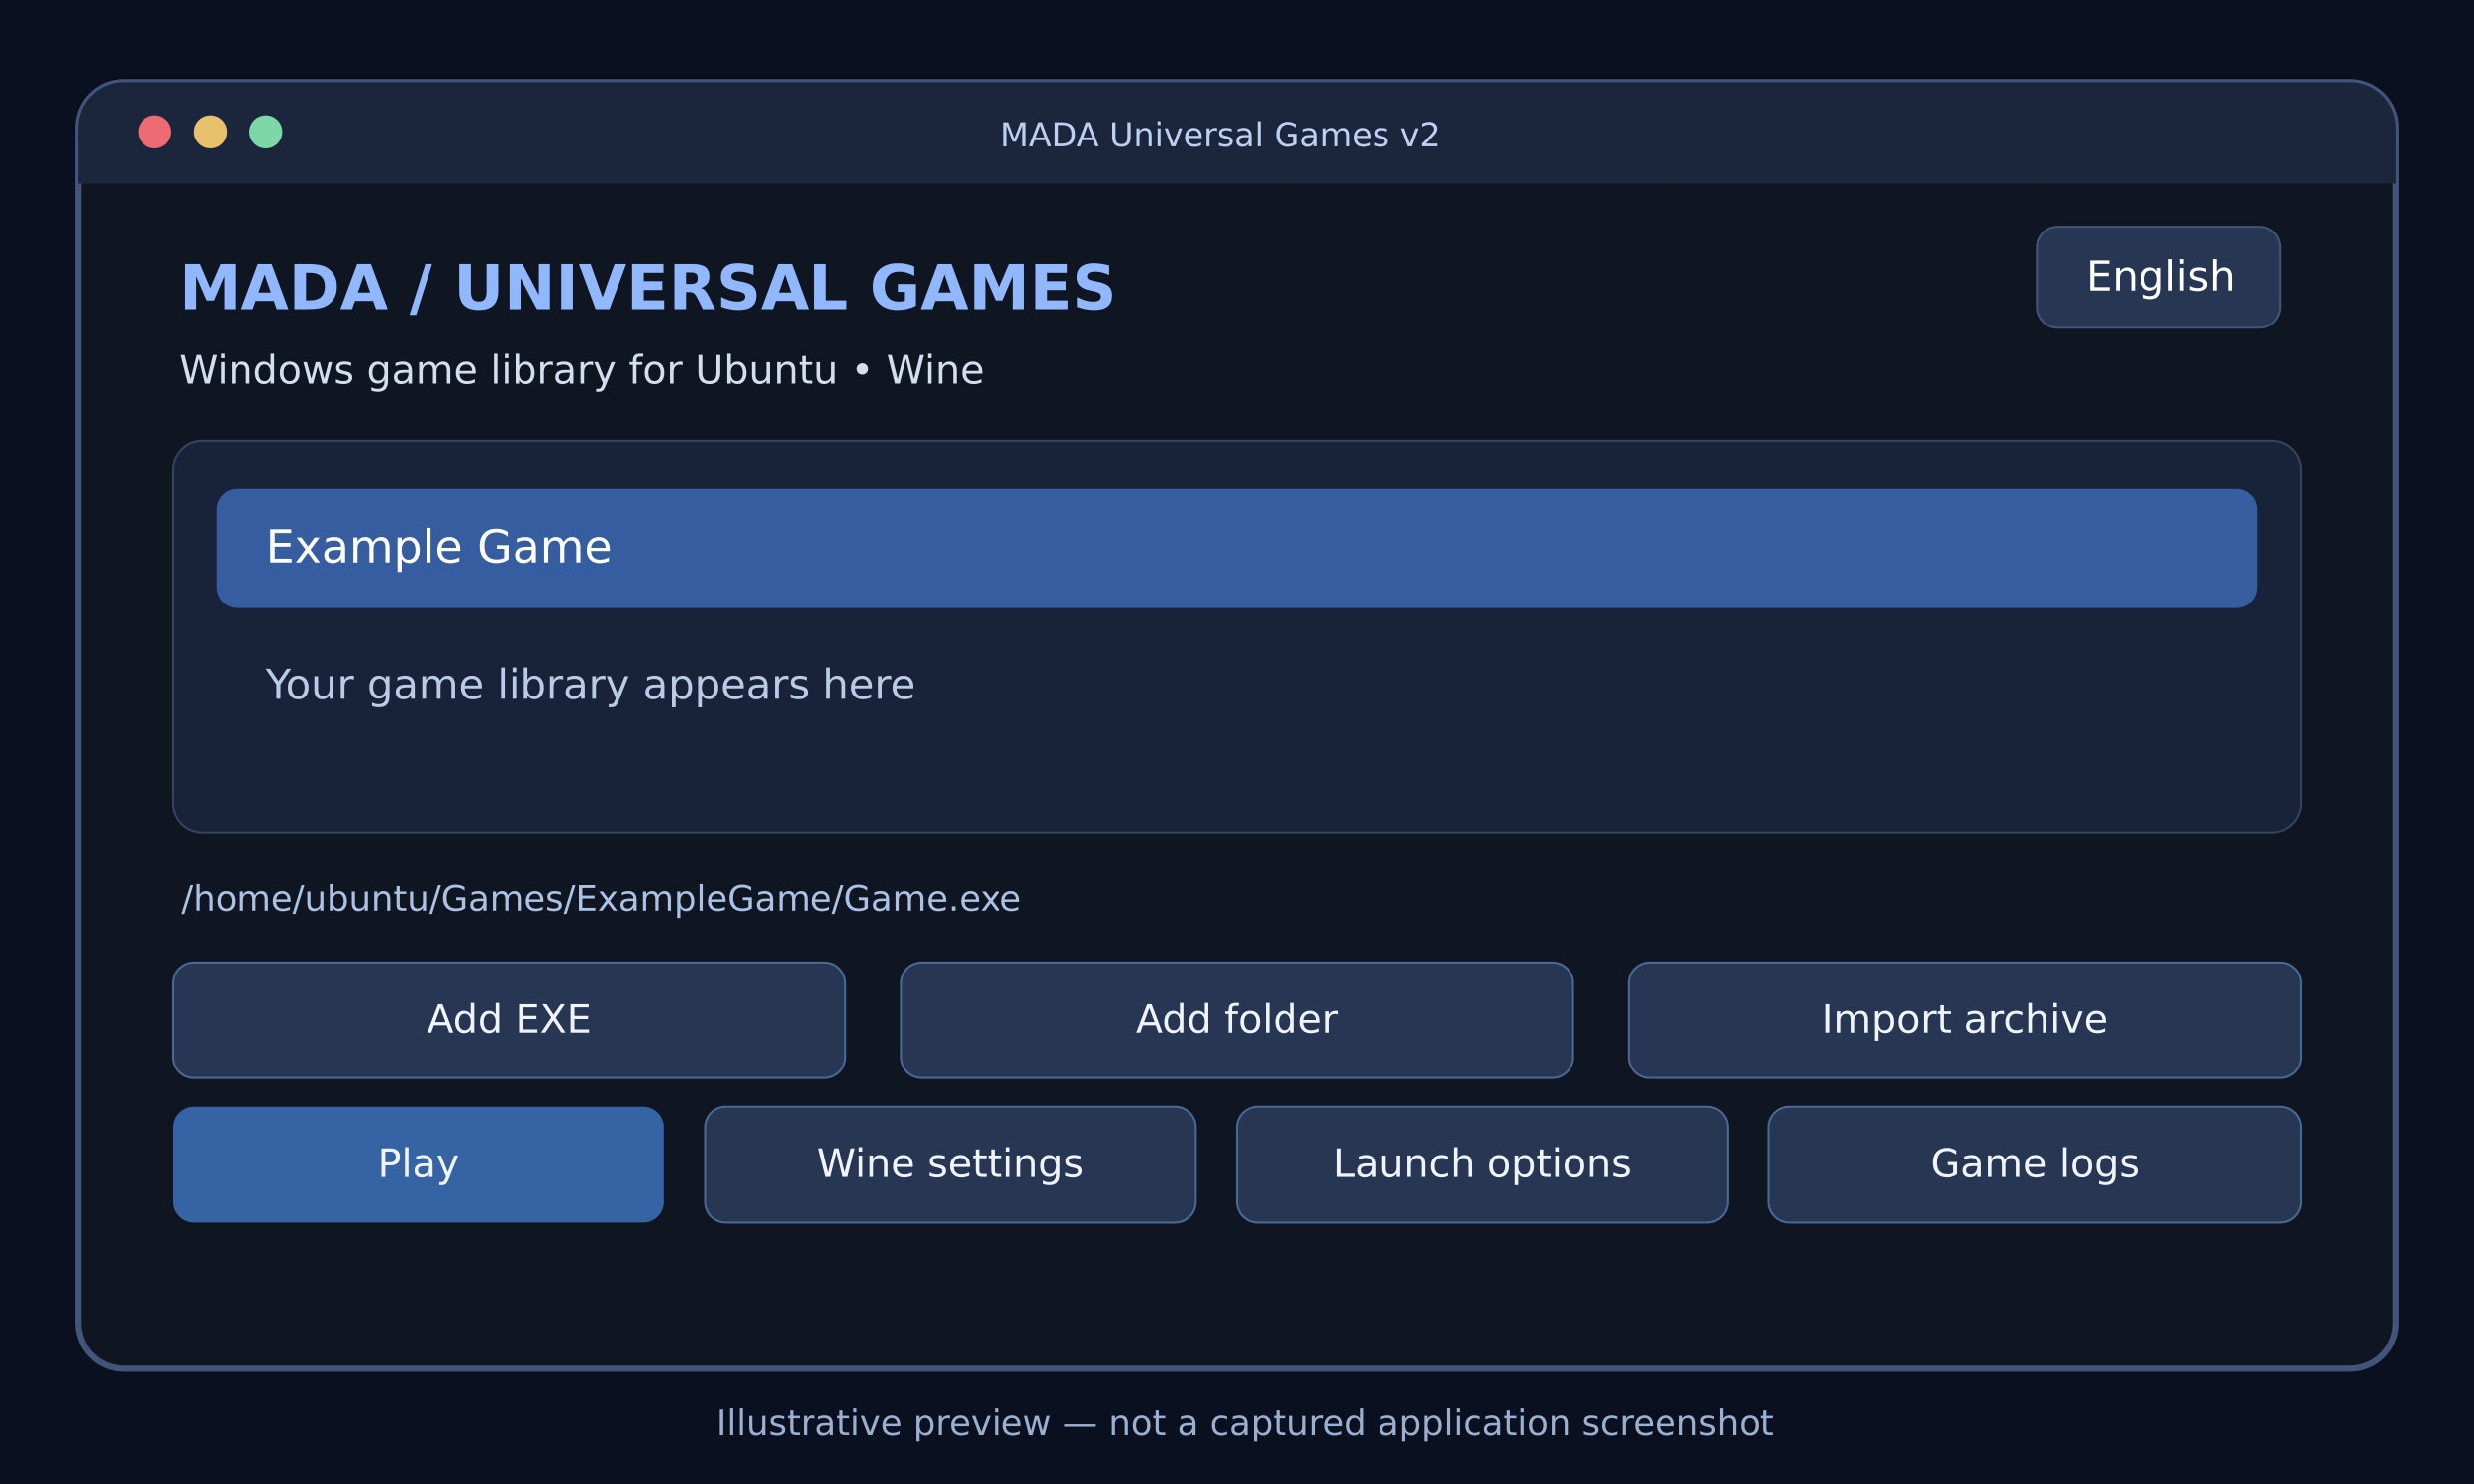
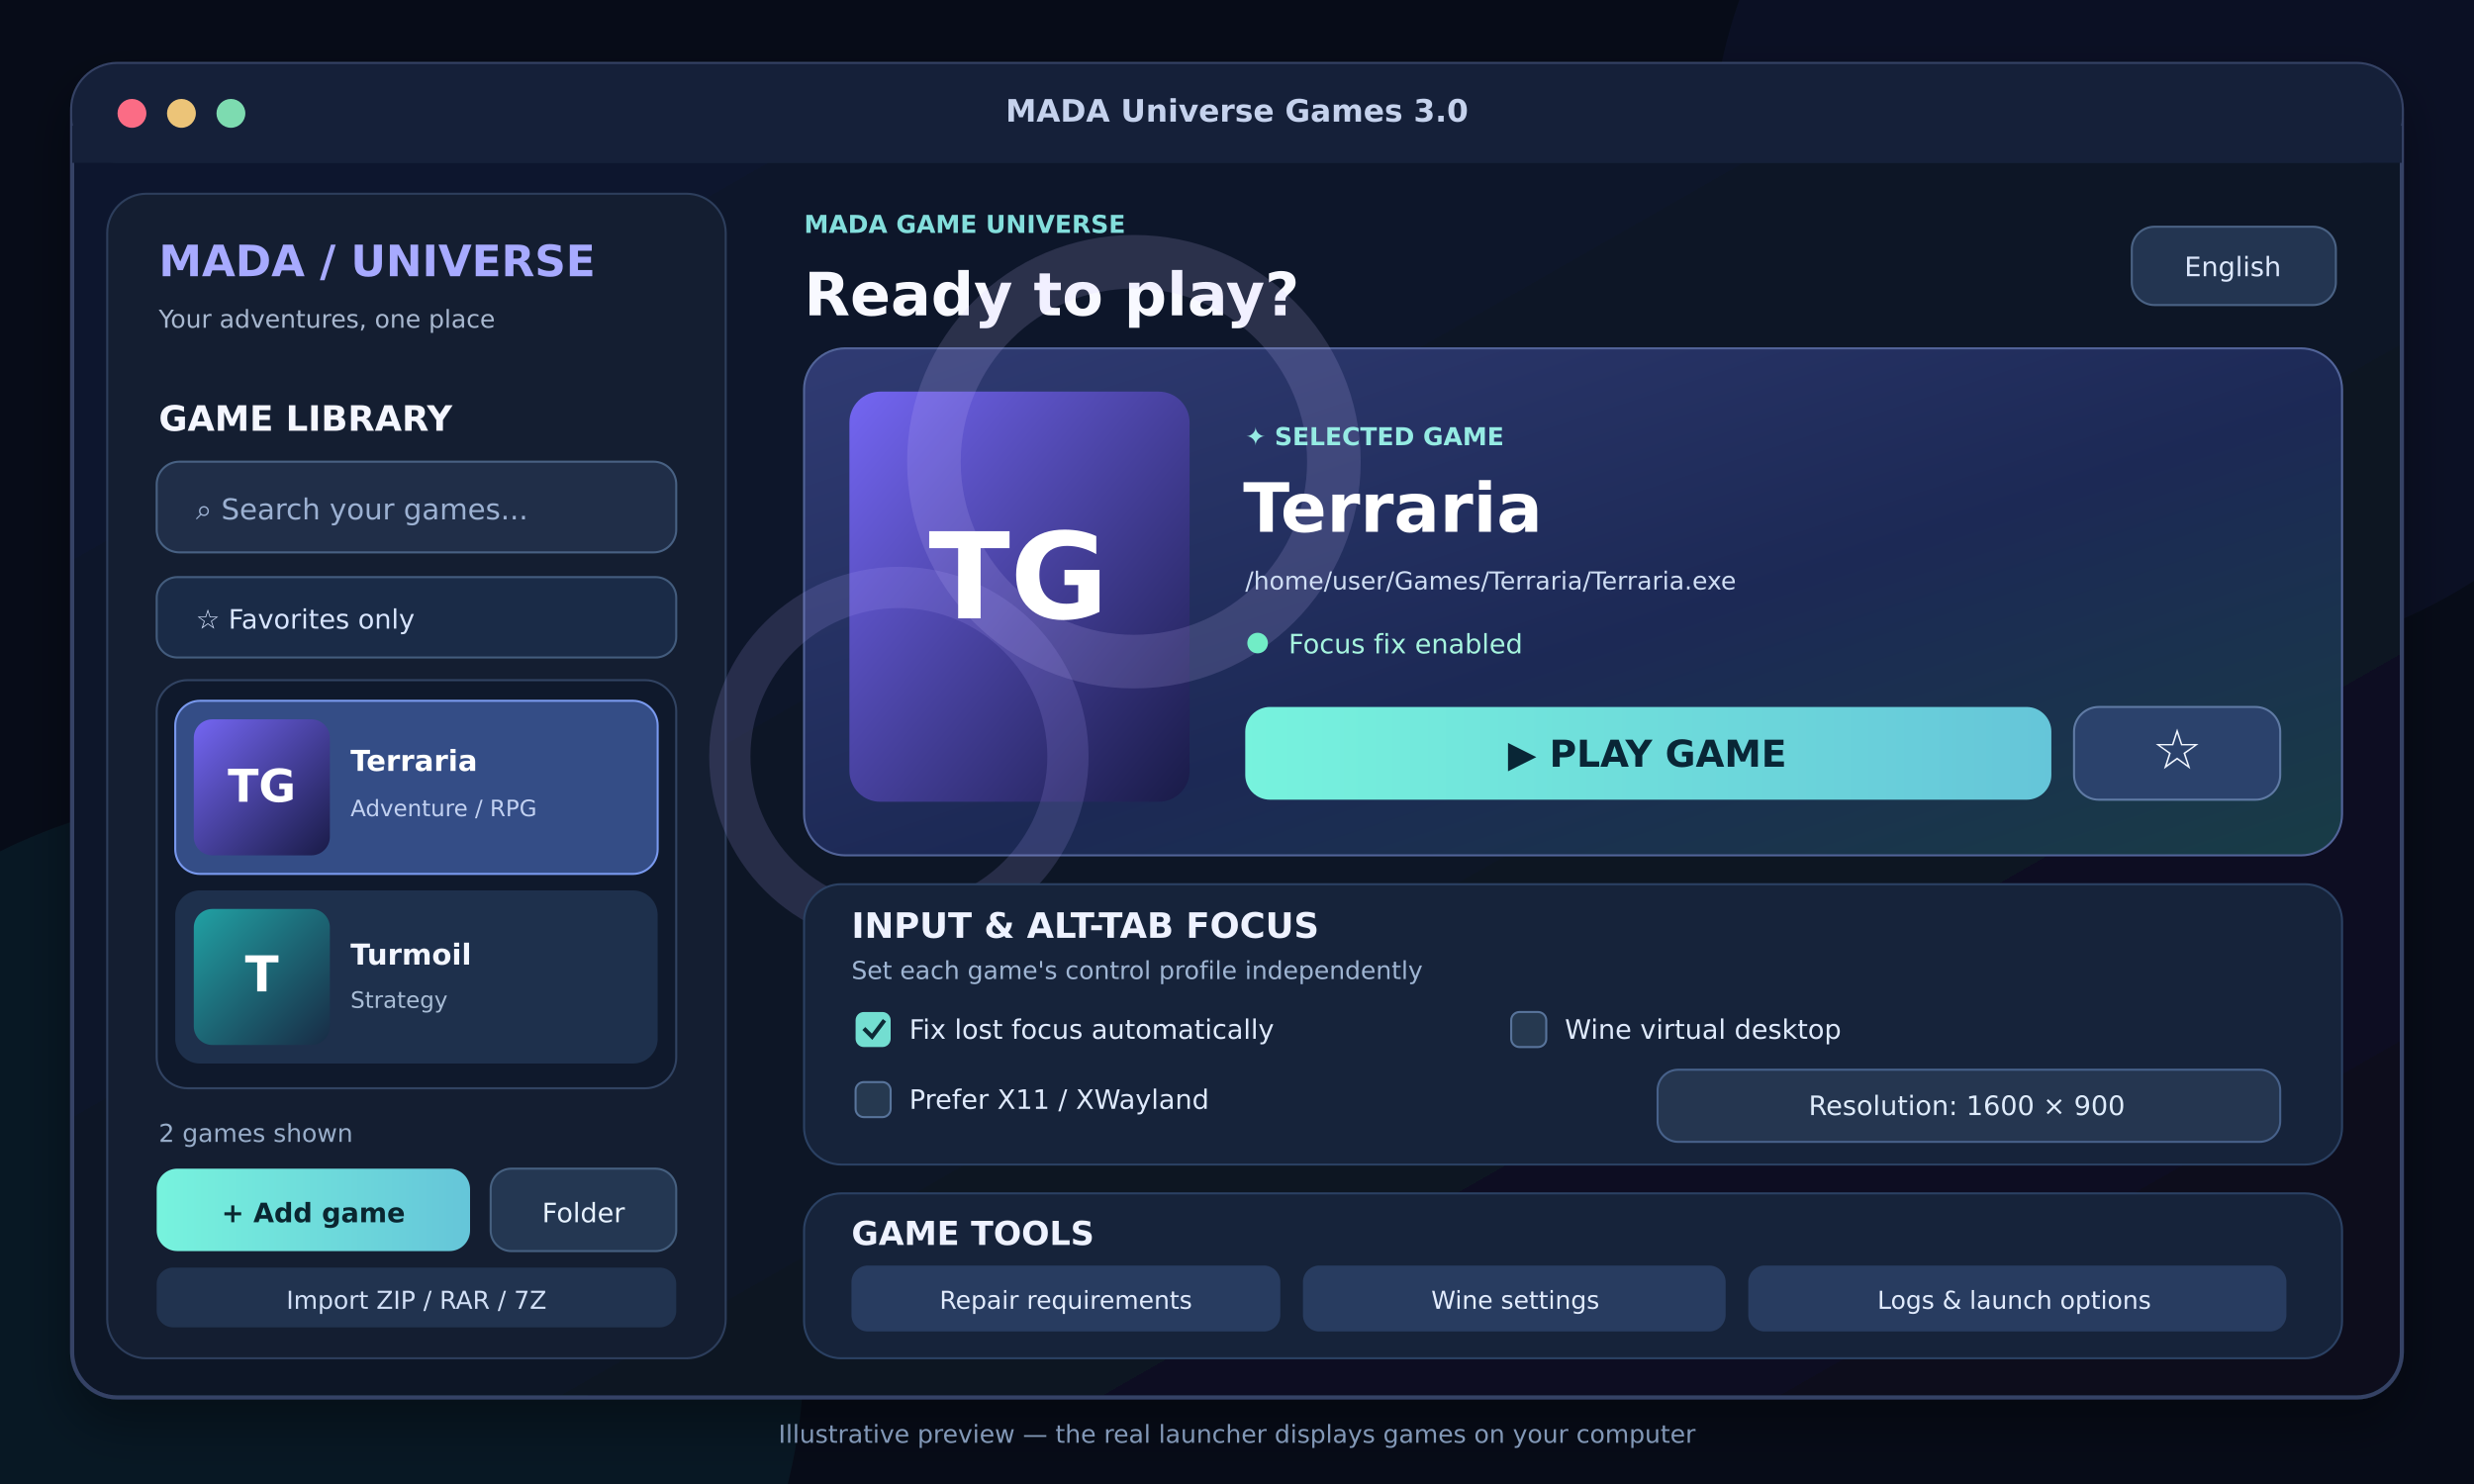
- <svg xmlns="http://www.w3.org/2000/svg" viewBox="0 0 1200 720" role="img" aria-labelledby="t d">
-   <rect width="1200" height="720" fill="#0b1020" />
-   <rect x="38" y="40" width="1124" height="624" rx="22" fill="#101522" stroke="#415479" stroke-width="3" />
-   <rect x="38" y="40" width="1124" height="48" rx="22" fill="#1b263c" />
-   <rect x="38" y="66" width="1124" height="23" fill="#1b263c" />
-   <circle cx="75" cy="64" r="8" fill="#ee6b74" />
-   <circle cx="102" cy="64" r="8" fill="#e9c16d" />
-   <circle cx="129" cy="64" r="8" fill="#7dd7a7" />
-   <text x="592" y="71" font-family="DejaVu Sans,Arial" font-size="16" text-anchor="middle" fill="#bcd0f1">MADA Universal Games v2</text>
-   <text x="87" y="150" font-family="DejaVu Sans,Arial" font-size="30" font-weight="700" fill="#91b7ff">MADA / UNIVERSAL GAMES</text>
-   <rect x="988" y="110" width="118" height="49" rx="10" fill="#263653" stroke="#425478" />
-   <text x="1048" y="141" text-anchor="middle" font-family="DejaVu Sans,Arial" font-size="20" fill="#fff">English</text>
-   <text x="87" y="186" font-family="DejaVu Sans,Arial" font-size="19" fill="#d3deef">Windows game library for Ubuntu • Wine</text>
-   <rect x="84" y="214" width="1032" height="190" rx="14" fill="#182238" stroke="#34435e" />
-   <rect x="105" y="237" width="990" height="58" rx="10" fill="#355d9f" />
-   <text x="129" y="273" font-family="DejaVu Sans,Arial" font-size="22" fill="#fff">Example Game</text>
-   <text x="129" y="339" font-family="DejaVu Sans,Arial" font-size="20" fill="#b8cce6">Your game library appears here</text>
-   <text x="88" y="442" font-family="DejaVu Sans,Arial" font-size="17" fill="#abc2e4">/home/ubuntu/Games/ExampleGame/Game.exe</text>
-   <g font-family="DejaVu Sans,Arial" font-size="19" fill="#eff4ff" text-anchor="middle">
-     <rect x="84" y="467" width="326" height="56" rx="10" fill="#263653" stroke="#496895" />
-     <text x="247" y="501">Add EXE</text>
-     <rect x="437" y="467" width="326" height="56" rx="10" fill="#263653" stroke="#496895" />
-     <text x="600" y="501">Add folder</text>
-     <rect x="790" y="467" width="326" height="56" rx="10" fill="#263653" stroke="#496895" />
-     <text x="953" y="501">Import archive</text>
-     <rect x="84" y="537" width="238" height="56" rx="10" fill="#3563a4" />
-     <text x="203" y="571">Play</text>
-     <rect x="342" y="537" width="238" height="56" rx="10" fill="#263653" stroke="#496895" />
-     <text x="461" y="571">Wine settings</text>
-     <rect x="600" y="537" width="238" height="56" rx="10" fill="#263653" stroke="#496895" />
-     <text x="719" y="571">Launch options</text>
-     <rect x="858" y="537" width="258" height="56" rx="10" fill="#263653" stroke="#496895" />
-     <text x="987" y="571">Game logs</text>
+ <svg xmlns="http://www.w3.org/2000/svg" viewBox="0 0 1200 720" role="img" aria-labelledby="title desc">
+   <defs>
+     <linearGradient id="window" x1="0" x2="1" y1="0" y2="1">
+       <stop stop-color="#0f1830" />
+       <stop offset="1" stop-color="#090f1d" />
+     </linearGradient>
+     <linearGradient id="hero" x1="0" x2="1" y1="0" y2="1">
+       <stop stop-color="#303b73" />
+       <stop offset="0.55" stop-color="#1c2955" />
+       <stop offset="1" stop-color="#183c46" />
+     </linearGradient>
+     <linearGradient id="art1" x1="0" x2="1" y1="0" y2="1">
+       <stop stop-color="#7466f3" />
+       <stop offset="1" stop-color="#191b47" />
+     </linearGradient>
+     <linearGradient id="art2" x1="0" x2="1" y1="0" y2="1">
+       <stop stop-color="#21a1a4" />
+       <stop offset="1" stop-color="#182b45" />
+     </linearGradient>
+     <linearGradient id="button" x1="0" x2="1">
+       <stop stop-color="#77f3dd" />
+       <stop offset="1" stop-color="#65c5d9" />
+     </linearGradient>
+     <filter id="shadow">
+       <feDropShadow dx="0" dy="12" stdDeviation="12" flood-color="#000" flood-opacity=".35" />
+     </filter>
+   </defs>
+   <rect width="1200" height="720" fill="#070c18" />
+   <circle cx="1070" cy="80" r="240" fill="#293074" opacity=".13" />
+   <circle cx="120" cy="655" r="270" fill="#1ba9ad" opacity=".08" />
+   <rect x="35" y="31" width="1130" height="647" rx="22" fill="url(#window)" stroke="#344365" stroke-width="2" filter="url(#shadow)" />
+   <rect x="35" y="31" width="1130" height="48" rx="22" fill="#152039" />
+   <rect x="35" y="61" width="1130" height="18" fill="#152039" />
+   <g>
+     <circle cx="64" cy="55" r="7" fill="#fb6c85" />
+     <circle cx="88" cy="55" r="7" fill="#ecc478" />
+     <circle cx="112" cy="55" r="7" fill="#7ddbb0" />
  </g>
-   <text x="604" y="696" text-anchor="middle" font-family="DejaVu Sans,Arial" font-size="17" fill="#9ab0ce">Illustrative preview — not a captured application screenshot</text>
+   <text x="600" y="59" fill="#c5d2ed" text-anchor="middle" font-family="DejaVu Sans,Arial,sans-serif" font-size="15" font-weight="700">MADA Universe Games 3.0</text>
+   <rect x="52" y="94" width="300" height="565" rx="19" fill="#141e31" stroke="#2d3e5c" />
+   <g font-family="DejaVu Sans,Arial,sans-serif">
+     <text x="77" y="134" fill="#a7aaff" font-size="21" font-weight="900">MADA / UNIVERSE</text>
+     <text x="77" y="159" fill="#a8b8d0" font-size="12">Your adventures, one place</text>
+     <text x="77" y="209" fill="#f4f6ff" font-size="17" font-weight="800">GAME LIBRARY</text>
+     <rect x="76" y="224" width="252" height="44" rx="11" fill="#202e48" stroke="#486183" />
+     <text x="95" y="252" fill="#9cb1d2" font-size="14">⌕  Search your games...</text>
+     <rect x="76" y="280" width="252" height="39" rx="10" fill="#1a2b47" stroke="#435c7d" />
+     <text x="95" y="305" fill="#d8e5ff" font-size="13">☆ Favorites only</text>
+     <rect x="76" y="330" width="252" height="198" rx="15" fill="#0f192c" stroke="#314362" />
+     <rect x="85" y="340" width="234" height="84" rx="12" fill="#344d86" stroke="#7999ee" />
+     <rect x="94" y="349" width="66" height="66" rx="9" fill="url(#art1)" />
+     <text x="127" y="389" fill="#fff" font-size="22" font-weight="800" text-anchor="middle">TG</text>
+     <text x="170" y="374" fill="#fff" font-size="14" font-weight="800">Terraria</text>
+     <text x="170" y="396" fill="#c2d1f1" font-size="11">Adventure / RPG</text>
+     <rect x="85" y="432" width="234" height="84" rx="12" fill="#1e304c" />
+     <rect x="94" y="441" width="66" height="66" rx="9" fill="url(#art2)" />
+     <text x="127" y="481" fill="#fff" font-size="24" font-weight="800" text-anchor="middle">T</text>
+     <text x="170" y="468" fill="#f3f6ff" font-size="14" font-weight="800">Turmoil</text>
+     <text x="170" y="489" fill="#a9bdd6" font-size="11">Strategy</text>
+     <text x="77" y="554" fill="#99aeca" font-size="12">2 games shown</text>
+     <rect x="76" y="567" width="152" height="40" rx="10" fill="url(#button)" />
+     <text x="152" y="593" fill="#0a2630" font-size="13" text-anchor="middle" font-weight="800">+ Add game</text>
+     <rect x="238" y="567" width="90" height="40" rx="10" fill="#243752" stroke="#466080" />
+     <text x="283" y="593" fill="#e7f2ff" font-size="13" text-anchor="middle">Folder</text>
+     <rect x="76" y="615" width="252" height="29" rx="8" fill="#21334f" />
+     <text x="202" y="635" fill="#d2e0f7" font-size="12" text-anchor="middle">Import ZIP / RAR / 7Z</text>
+     <text x="390" y="113" fill="#83dedc" font-size="12" font-weight="800">MADA GAME UNIVERSE</text>
+     <text x="390" y="153" fill="#f8f9ff" font-size="29" font-weight="900">Ready to play?</text>
+     <rect x="1034" y="110" width="99" height="38" rx="11" fill="#233551" stroke="#4a6284" />
+     <text x="1083" y="134" fill="#dce7fc" font-size="13" text-anchor="middle">English</text>
+     <rect x="390" y="169" width="746" height="246" rx="20" fill="url(#hero)" stroke="#526499" />
+     <rect x="412" y="190" width="165" height="199" rx="15" fill="url(#art1)" />
+     <circle cx="550" cy="224" r="97" fill="none" stroke="#c9bbff" stroke-opacity=".16" stroke-width="26" />
+     <circle cx="436" cy="367" r="82" fill="none" stroke="#b0a2ff" stroke-opacity=".16" stroke-width="20" />
+     <text x="494" y="300" fill="#fff" font-size="58" font-weight="900" text-anchor="middle">TG</text>
+     <text x="604" y="216" fill="#95ebe3" font-size="12" font-weight="800">✦ SELECTED GAME</text>
+     <text x="603" y="258" fill="#fff" font-size="33" font-weight="900">Terraria</text>
+     <text x="604" y="286" fill="#cfdef4" font-size="12">/home/user/Games/Terraria/Terraria.exe</text>
+     <circle cx="610" cy="312" r="5" fill="#71edc6" />
+     <text x="625" y="317" fill="#a6f4de" font-size="13">Focus fix enabled</text>
+     <rect x="604" y="343" width="391" height="45" rx="12" fill="url(#button)" />
+     <text x="799" y="372" fill="#092636" font-size="18" text-anchor="middle" font-weight="900">▶ PLAY GAME</text>
+     <rect x="1006" y="343" width="100" height="45" rx="12" fill="#2b426c" stroke="#5f7aa4" />
+     <text x="1056" y="373" fill="#f1f6ff" font-size="27" text-anchor="middle">☆</text>
+     <rect x="390" y="429" width="746" height="136" rx="18" fill="#16233a" stroke="#2b4163" />
+     <text x="413" y="455" fill="#eef2ff" font-size="17" font-weight="800">INPUT &amp; ALT-TAB FOCUS</text>
+     <text x="413" y="475" fill="#9fb5d3" font-size="12">Set each game's control profile independently</text>
+     <g fill="#dfeafd" font-size="13">
+       <rect x="415" y="491" width="17" height="17" rx="4" fill="#73ded1" />
+       <path d="M419 499l4 4 6-8" fill="none" stroke="#0d2b36" stroke-width="2" />
+       <text x="441" y="504">Fix lost focus automatically</text>
+       <rect x="733" y="491" width="17" height="17" rx="4" fill="#263950" stroke="#58749b" />
+       <text x="759" y="504">Wine virtual desktop</text>
+       <rect x="415" y="525" width="17" height="17" rx="4" fill="#263950" stroke="#58749b" />
+       <text x="441" y="538">Prefer X11 / XWayland</text>
+       <rect x="804" y="519" width="302" height="35" rx="10" fill="#253650" stroke="#47618a" />
+       <text x="954" y="541" text-anchor="middle" fill="#deebfb">Resolution: 1600 × 900</text>
+     </g>
+     <rect x="390" y="579" width="746" height="80" rx="18" fill="#16233a" stroke="#2b4163" />
+     <text x="413" y="604" fill="#eef2ff" font-size="16" font-weight="800">GAME TOOLS</text>
+     <rect x="413" y="614" width="208" height="32" rx="8" fill="#283c60" />
+     <rect x="632" y="614" width="205" height="32" rx="8" fill="#283c60" />
+     <rect x="848" y="614" width="261" height="32" rx="8" fill="#283c60" />
+     <text x="517" y="635" fill="#e1ebfd" font-size="12" text-anchor="middle">Repair requirements</text>
+     <text x="735" y="635" fill="#e1ebfd" font-size="12" text-anchor="middle">Wine settings</text>
+     <text x="977" y="635" fill="#e1ebfd" font-size="12" text-anchor="middle">Logs &amp; launch options</text>
+   </g>
+   <text x="600" y="700" fill="#8298b7" font-family="DejaVu Sans,Arial,sans-serif" font-size="12" text-anchor="middle">Illustrative preview — the real launcher displays games on your computer</text>
</svg>
